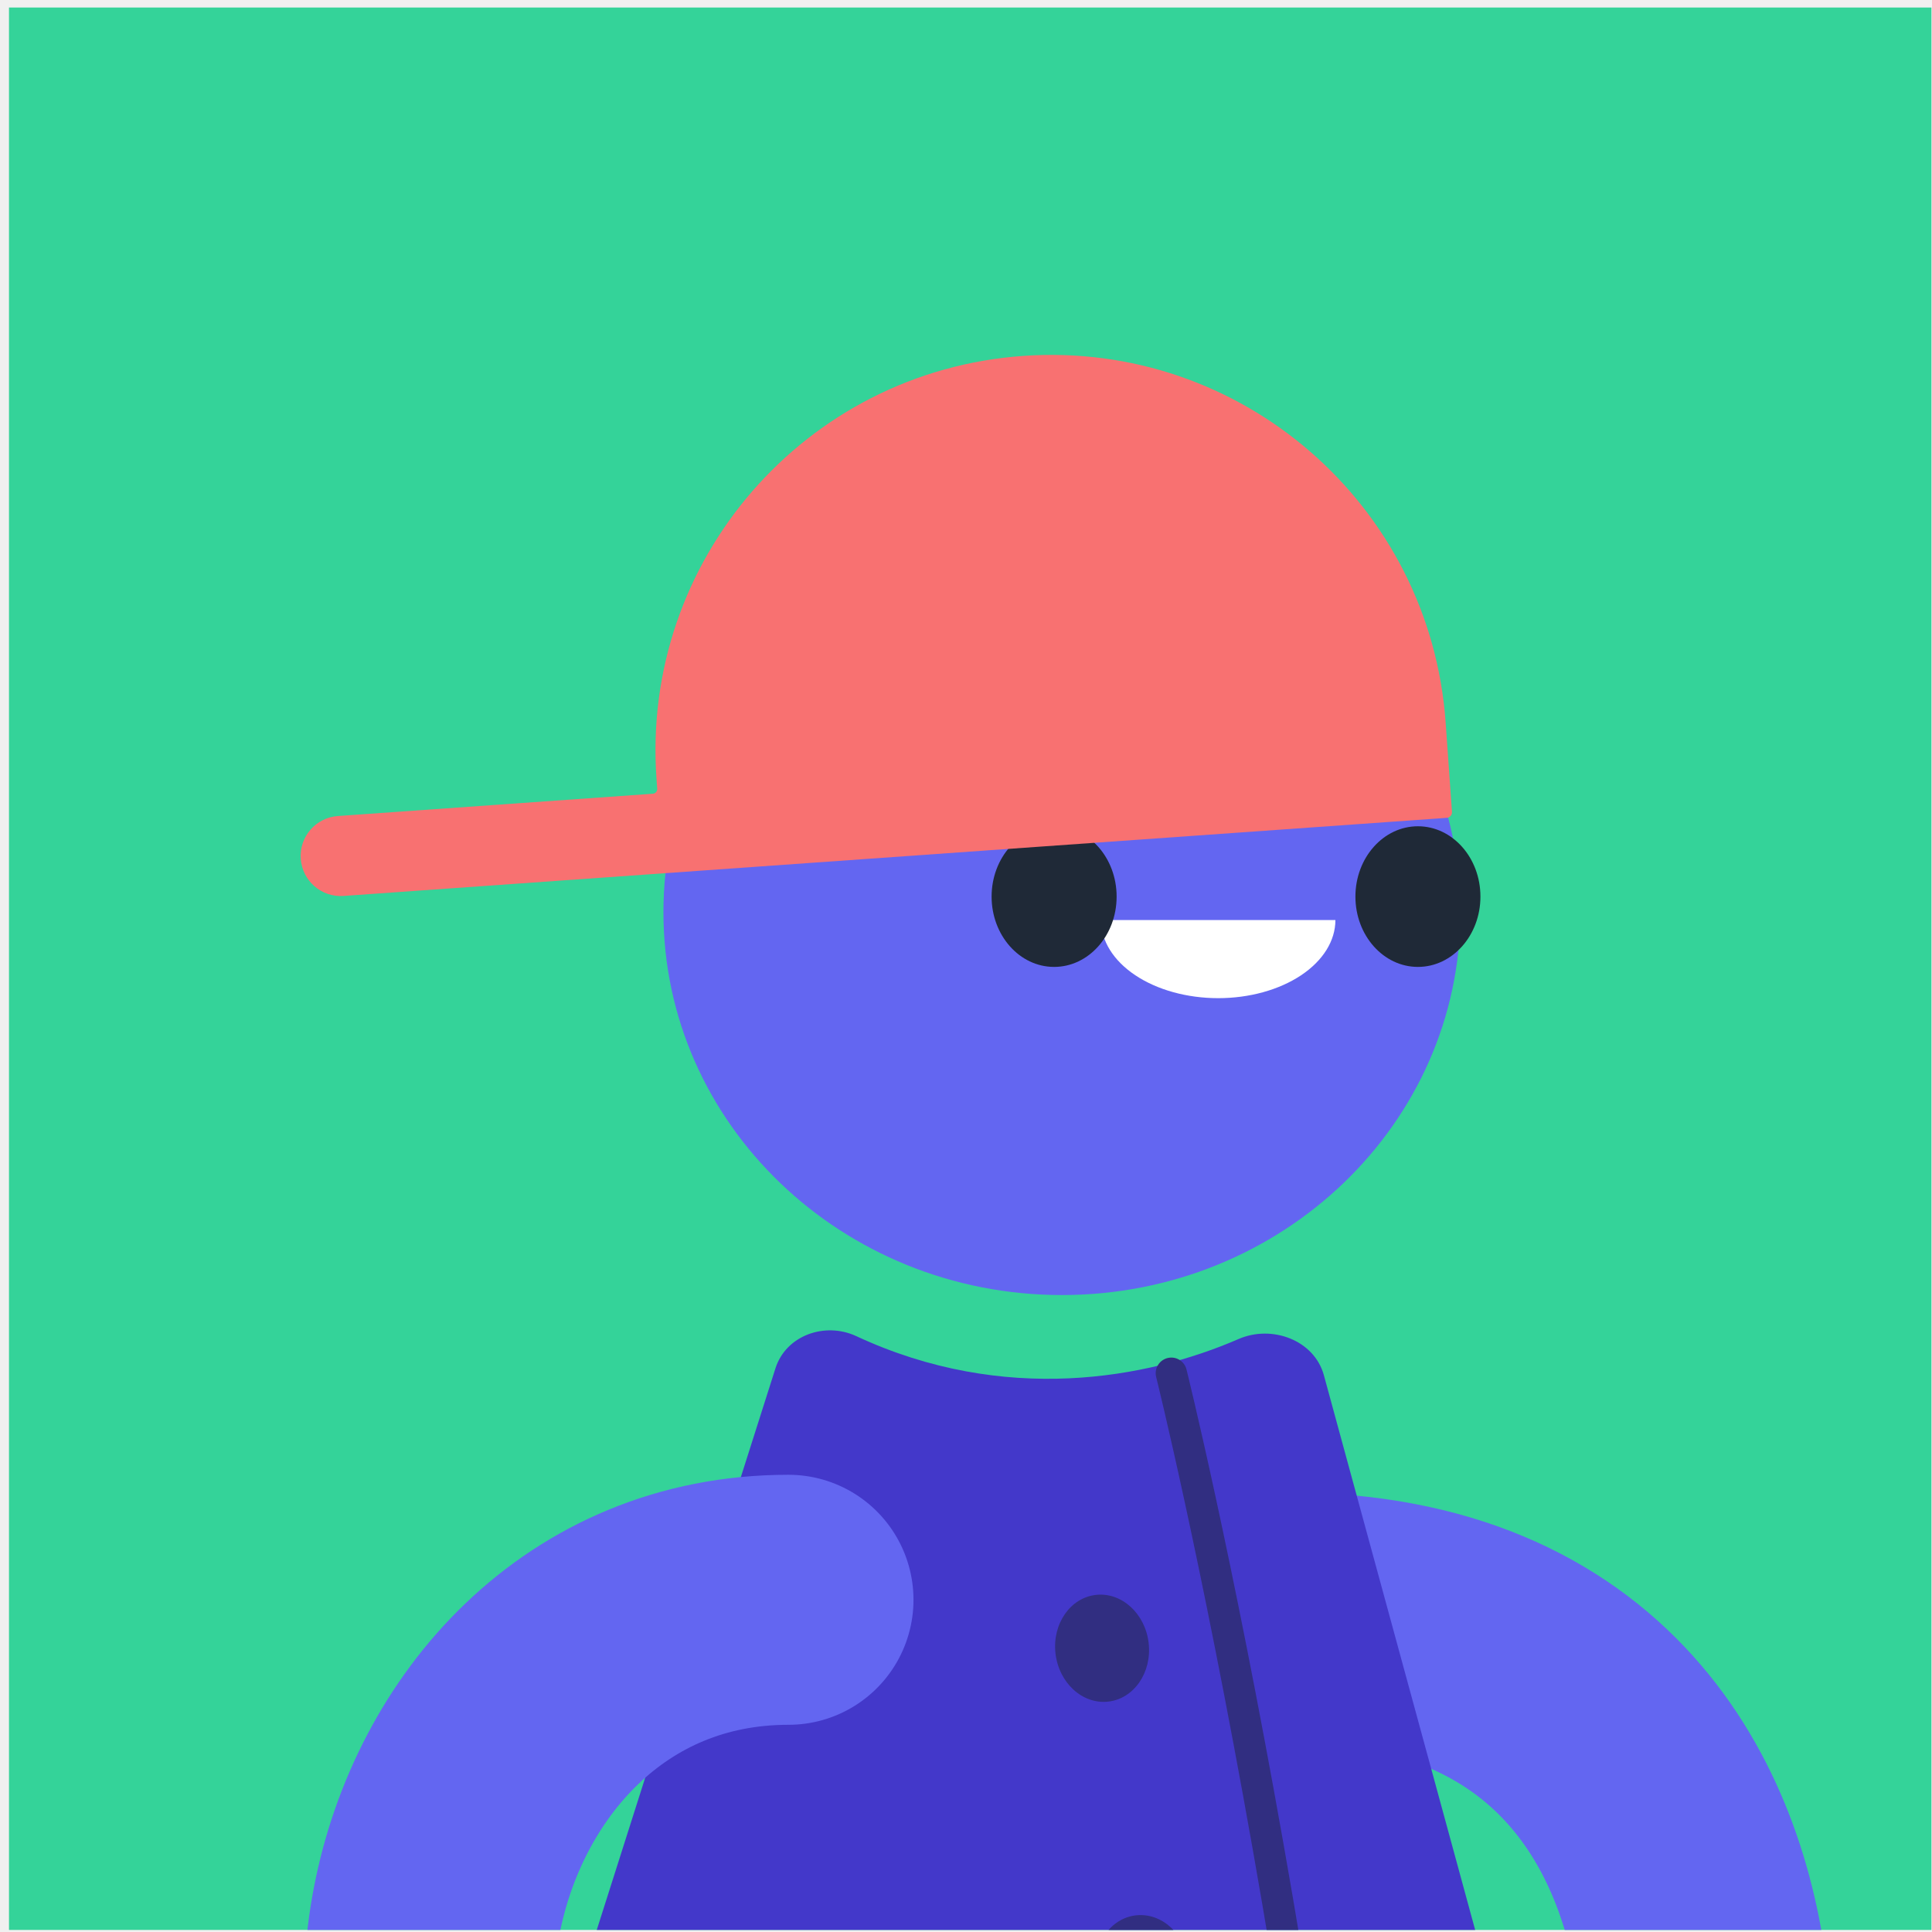
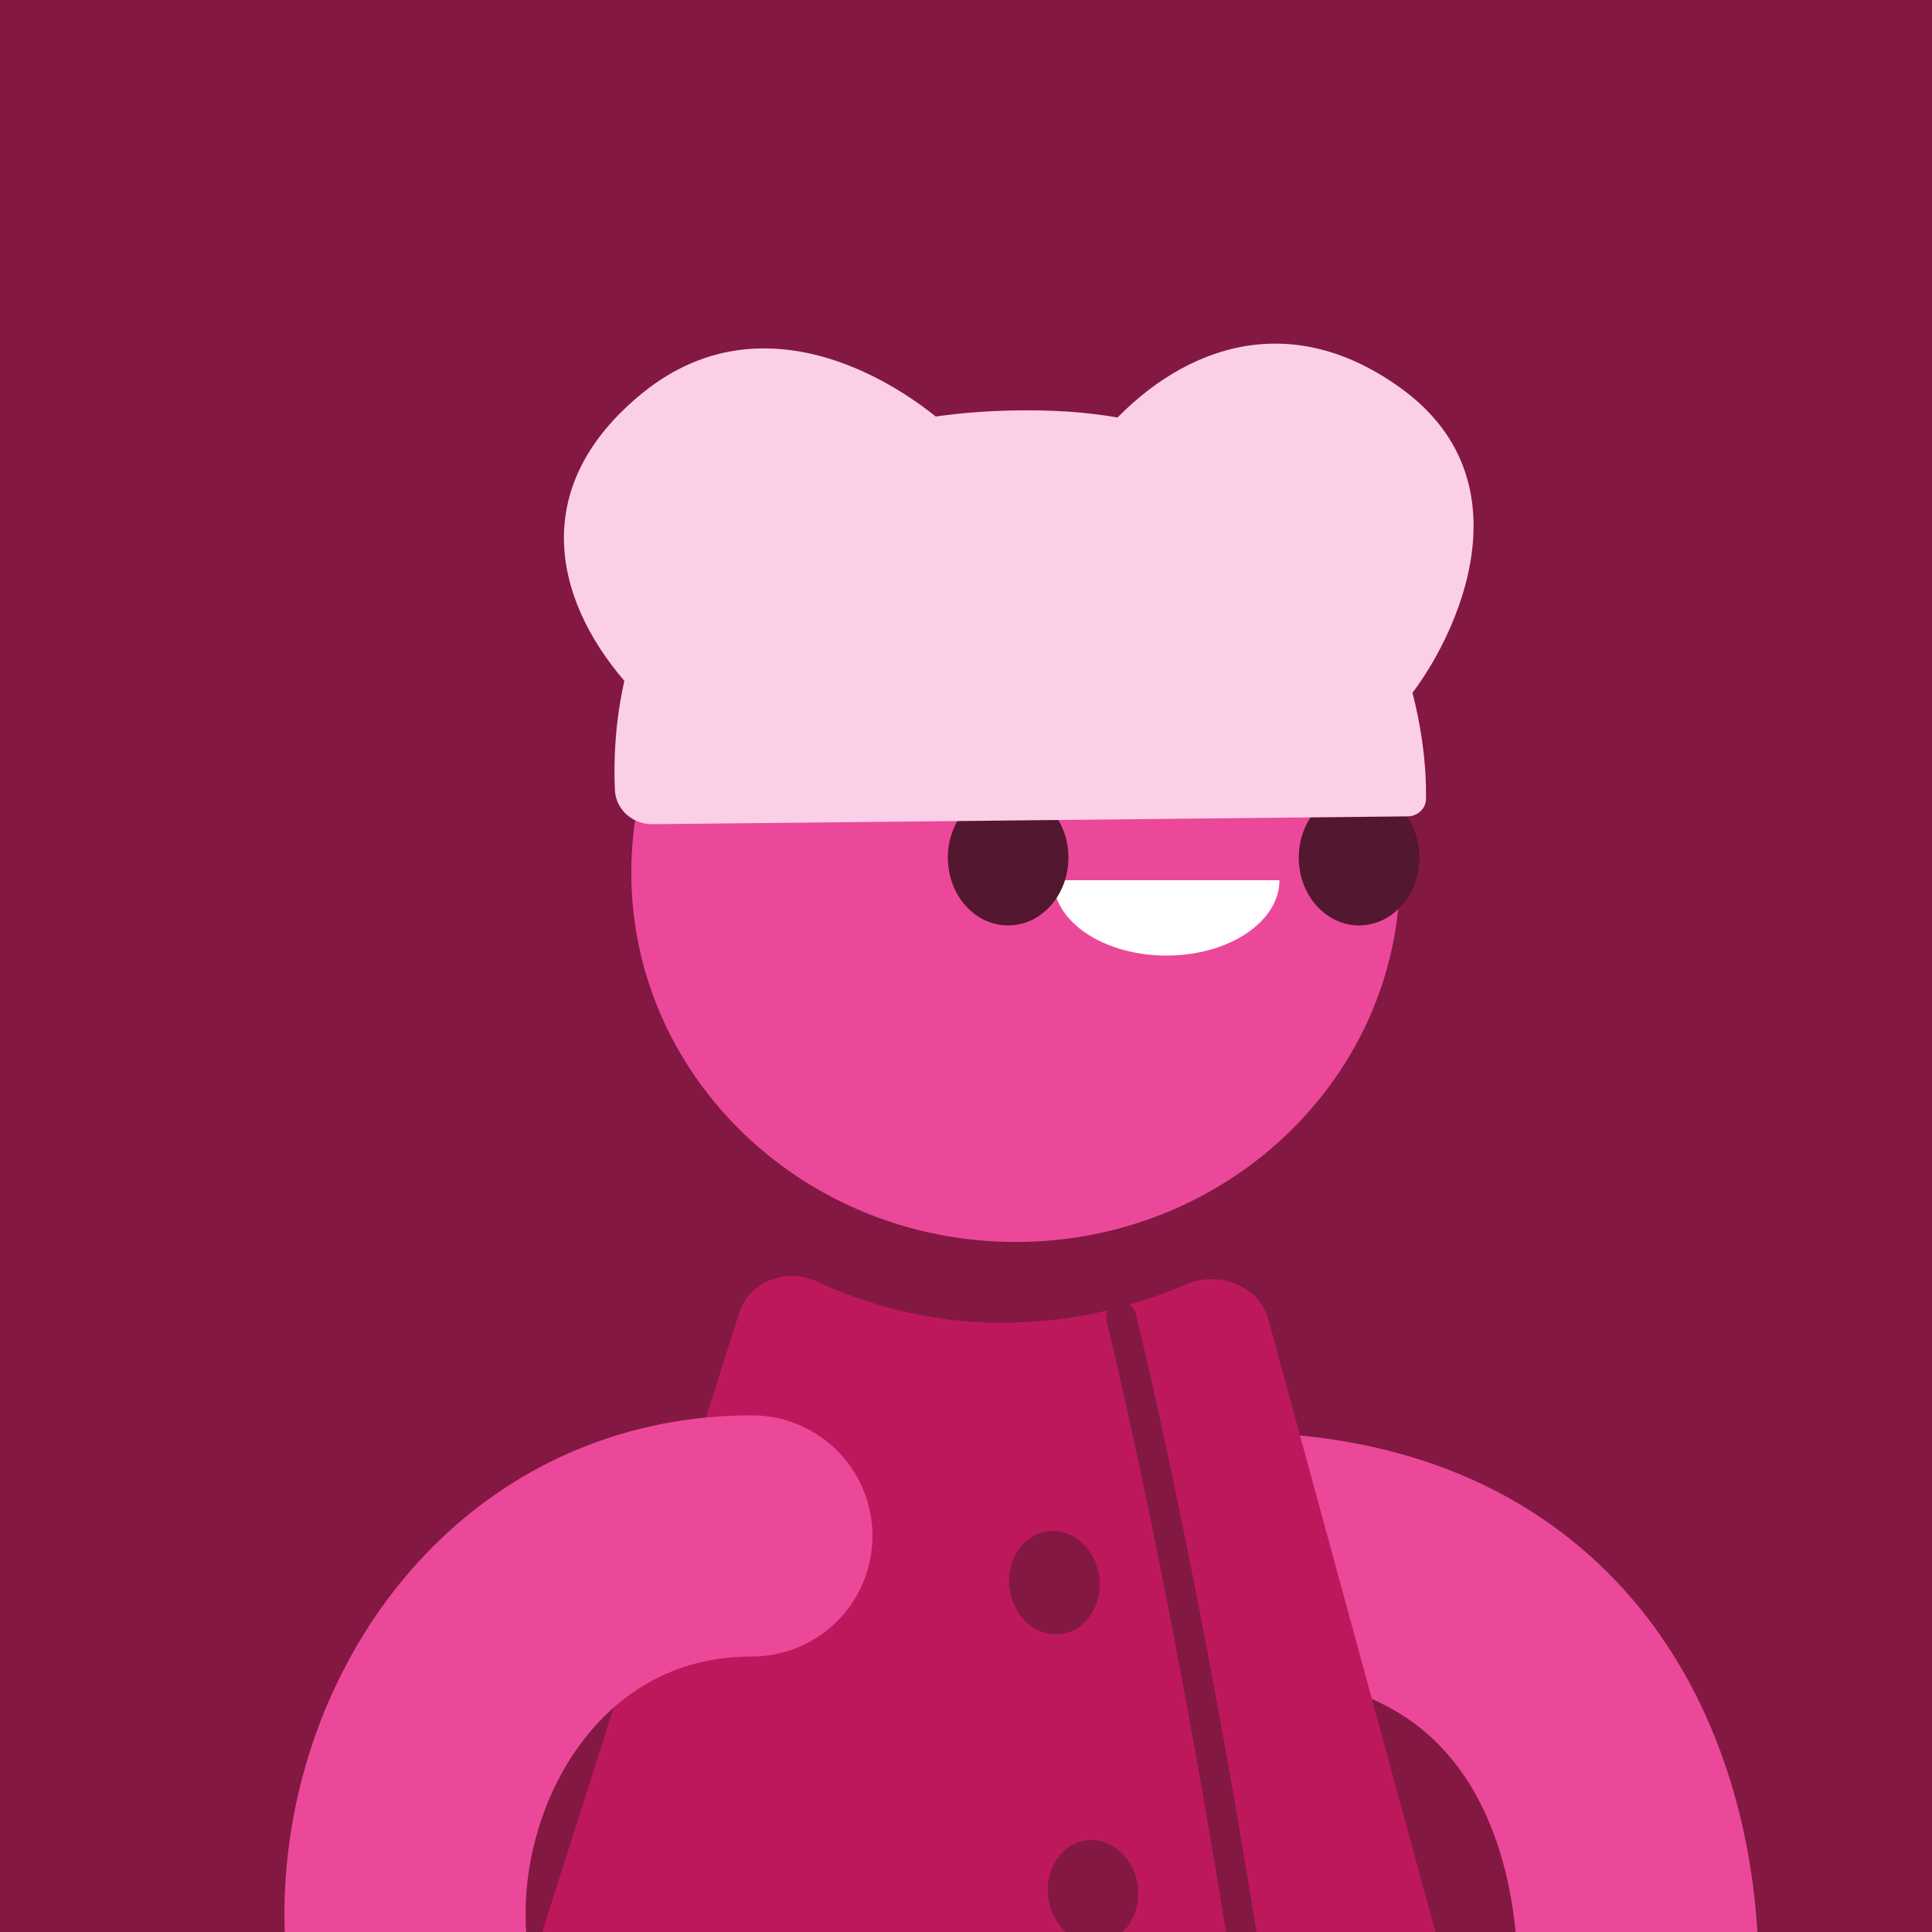
- <svg xmlns="http://www.w3.org/2000/svg" width="201" height="201" viewBox="0 0 201 201" fill="none">
-   <g clip-path="url(#clip0_18563_10154)">
-     <rect width="200.004" height="200.004" transform="translate(0.935547 0.780884)" fill="#34D399" />
-     <path d="M139.64 168.525C195.901 173.735 175.064 255.001 167.771 229.996" stroke="#6366F1" stroke-width="26.012" stroke-linecap="round" />
-     <ellipse rx="41.457" ry="39.831" transform="matrix(-1 0 0 1 110.479 94.9027)" fill="#6366F1" />
-     <path d="M138.932 95.717C138.932 97.873 137.647 99.941 135.361 101.465C133.074 102.99 129.973 103.846 126.739 103.846C123.505 103.846 120.403 102.99 118.117 101.465C115.83 99.941 114.545 97.873 114.545 95.717L126.739 95.717L138.932 95.717Z" fill="white" />
-     <ellipse rx="6.503" ry="7.316" transform="matrix(-1 0 0 1 147.517 93.2789)" fill="#1F2937" />
-     <ellipse rx="6.503" ry="7.316" transform="matrix(-1 0 0 1 109.667 93.2789)" fill="#1F2937" />
-     <path d="M89.087 139.009C104.51 146.194 119.386 143.428 128.859 139.308C132.336 137.796 136.737 139.423 137.735 143.081L182.573 307.49C183.52 310.961 180.907 314.382 177.309 314.382H33.403C29.71 314.382 27.084 310.79 28.203 307.271L80.676 142.356C81.767 138.927 85.825 137.49 89.087 139.009Z" fill="#4338CA" />
-     <path d="M67.751 241.456C29.546 227.636 41.705 166.437 82.031 166.437" stroke="#6366F1" stroke-width="26.012" stroke-linecap="round" />
-     <path d="M121.861 142.864C121.861 142.864 140.557 217.885 146.247 311.262" stroke="#312E81" stroke-width="3.252" stroke-linecap="round" />
-     <ellipse rx="4.876" ry="5.588" transform="matrix(-0.994137 0.108129 0.112124 0.993694 114.657 171.48)" fill="#312E81" />
-     <ellipse rx="4.876" ry="5.588" transform="matrix(-0.994137 0.108129 0.112124 0.993694 118.824 204.818)" fill="#312E81" />
-     <path d="M35.74 93.212L150.515 85.088C150.838 85.066 151.082 84.785 151.059 84.462L150.402 75.174C148.797 52.502 129.117 35.423 106.445 37.028C83.772 38.632 66.694 58.312 68.298 80.985L68.374 82.054C68.393 82.324 68.189 82.559 67.919 82.578L35.152 84.897C32.856 85.06 31.126 87.053 31.289 89.349C31.451 91.644 33.444 93.374 35.74 93.212Z" fill="#F87171" />
+ <svg xmlns="http://www.w3.org/2000/svg" width="100" height="100" viewBox="0 0 100 100" fill="none">
+   <g clip-path="url(#clip0_3102_635)">
+     <rect width="100" height="100" fill="#831843" />
+     <path d="M66.565 80.5C93.565 83 83.565 122 80.065 110" stroke="#EC4899" stroke-width="12.483" stroke-linecap="round" />
+     <ellipse cx="19.895" cy="19.115" rx="19.895" ry="19.115" transform="matrix(-1 0 0 1 72.4663 26.0543)" fill="#EC4899" />
+     <path d="M66.225 45.559C66.225 46.594 65.608 47.586 64.511 48.318C63.414 49.05 61.925 49.461 60.373 49.461C58.821 49.461 57.333 49.05 56.236 48.318C55.138 47.586 54.522 46.594 54.522 45.559L60.373 45.559L66.225 45.559Z" fill="white" />
+     <ellipse cx="3.121" cy="3.511" rx="3.121" ry="3.511" transform="matrix(-1 0 0 1 73.4663 40.8783)" fill="#53172F" />
+     <ellipse cx="3.121" cy="3.511" rx="3.121" ry="3.511" transform="matrix(-1 0 0 1 55.3018 40.8783)" fill="#53172F" />
+     <path d="M42.304 66.336C49.706 69.784 56.845 68.457 61.391 66.479C63.059 65.754 65.171 66.534 65.65 68.29L87.168 147.19C87.623 148.856 86.369 150.498 84.642 150.498H15.581C13.809 150.498 12.549 148.774 13.086 147.085L38.268 67.942C38.791 66.296 40.739 65.607 42.304 66.336Z" fill="#BE185D" />
+     <path d="M32.065 115.5C13.73 108.868 19.565 79.499 38.917 79.499" stroke="#EC4899" stroke-width="12.483" stroke-linecap="round" />
+     <path d="M58.032 68.186C58.032 68.186 67.005 104.188 69.736 149" stroke="#831843" stroke-width="1.56" stroke-linecap="round" />
+     <ellipse cx="2.34" cy="2.682" rx="2.34" ry="2.682" transform="matrix(-0.994137 0.108129 0.112124 0.993694 56.6006 79)" fill="#831843" />
+     <ellipse cx="2.34" cy="2.682" rx="2.34" ry="2.682" transform="matrix(-0.994137 0.108129 0.112124 0.993694 58.6006 95)" fill="#831843" />
+     <path d="M33.774 42.66L72.861 42.255C73.375 42.25 73.802 41.861 73.81 41.347C73.911 35.084 70.255 21.467 53.712 21.242C37.319 21.02 31.422 30.956 31.825 40.878C31.867 41.903 32.748 42.671 33.774 42.66Z" fill="#FBCFE8" />
+     <path d="M50.402 23.422L50.401 23.422L50.401 23.422C48.022 20.634 40.076 14.777 33.231 20.362C27.386 25.132 28.607 30.902 32.304 35.228C33.385 36.492 35.363 36.467 36.628 35.37L50.401 23.422L50.401 23.422L50.402 23.422L50.402 23.422Z" fill="#FBCFE8" />
+     <path d="M72.618 36.472L72.618 36.472L72.617 36.472C75.025 33.698 79.526 25.17 72.509 20.093C66.524 15.763 60.849 18.1 57.113 22.398C56.011 23.666 56.419 25.492 57.801 26.429L72.617 36.472L72.618 36.472L72.618 36.472L72.618 36.472Z" fill="#FBCFE8" />
  </g>
  <defs>
-     <clipPath id="clip0_18563_10154">
-       <rect width="200.004" height="200.004" fill="white" transform="translate(0.935547 0.780884)" />
+     <clipPath id="clip0_3102_635">
+       <rect width="100" height="100" fill="white" />
    </clipPath>
  </defs>
</svg>
